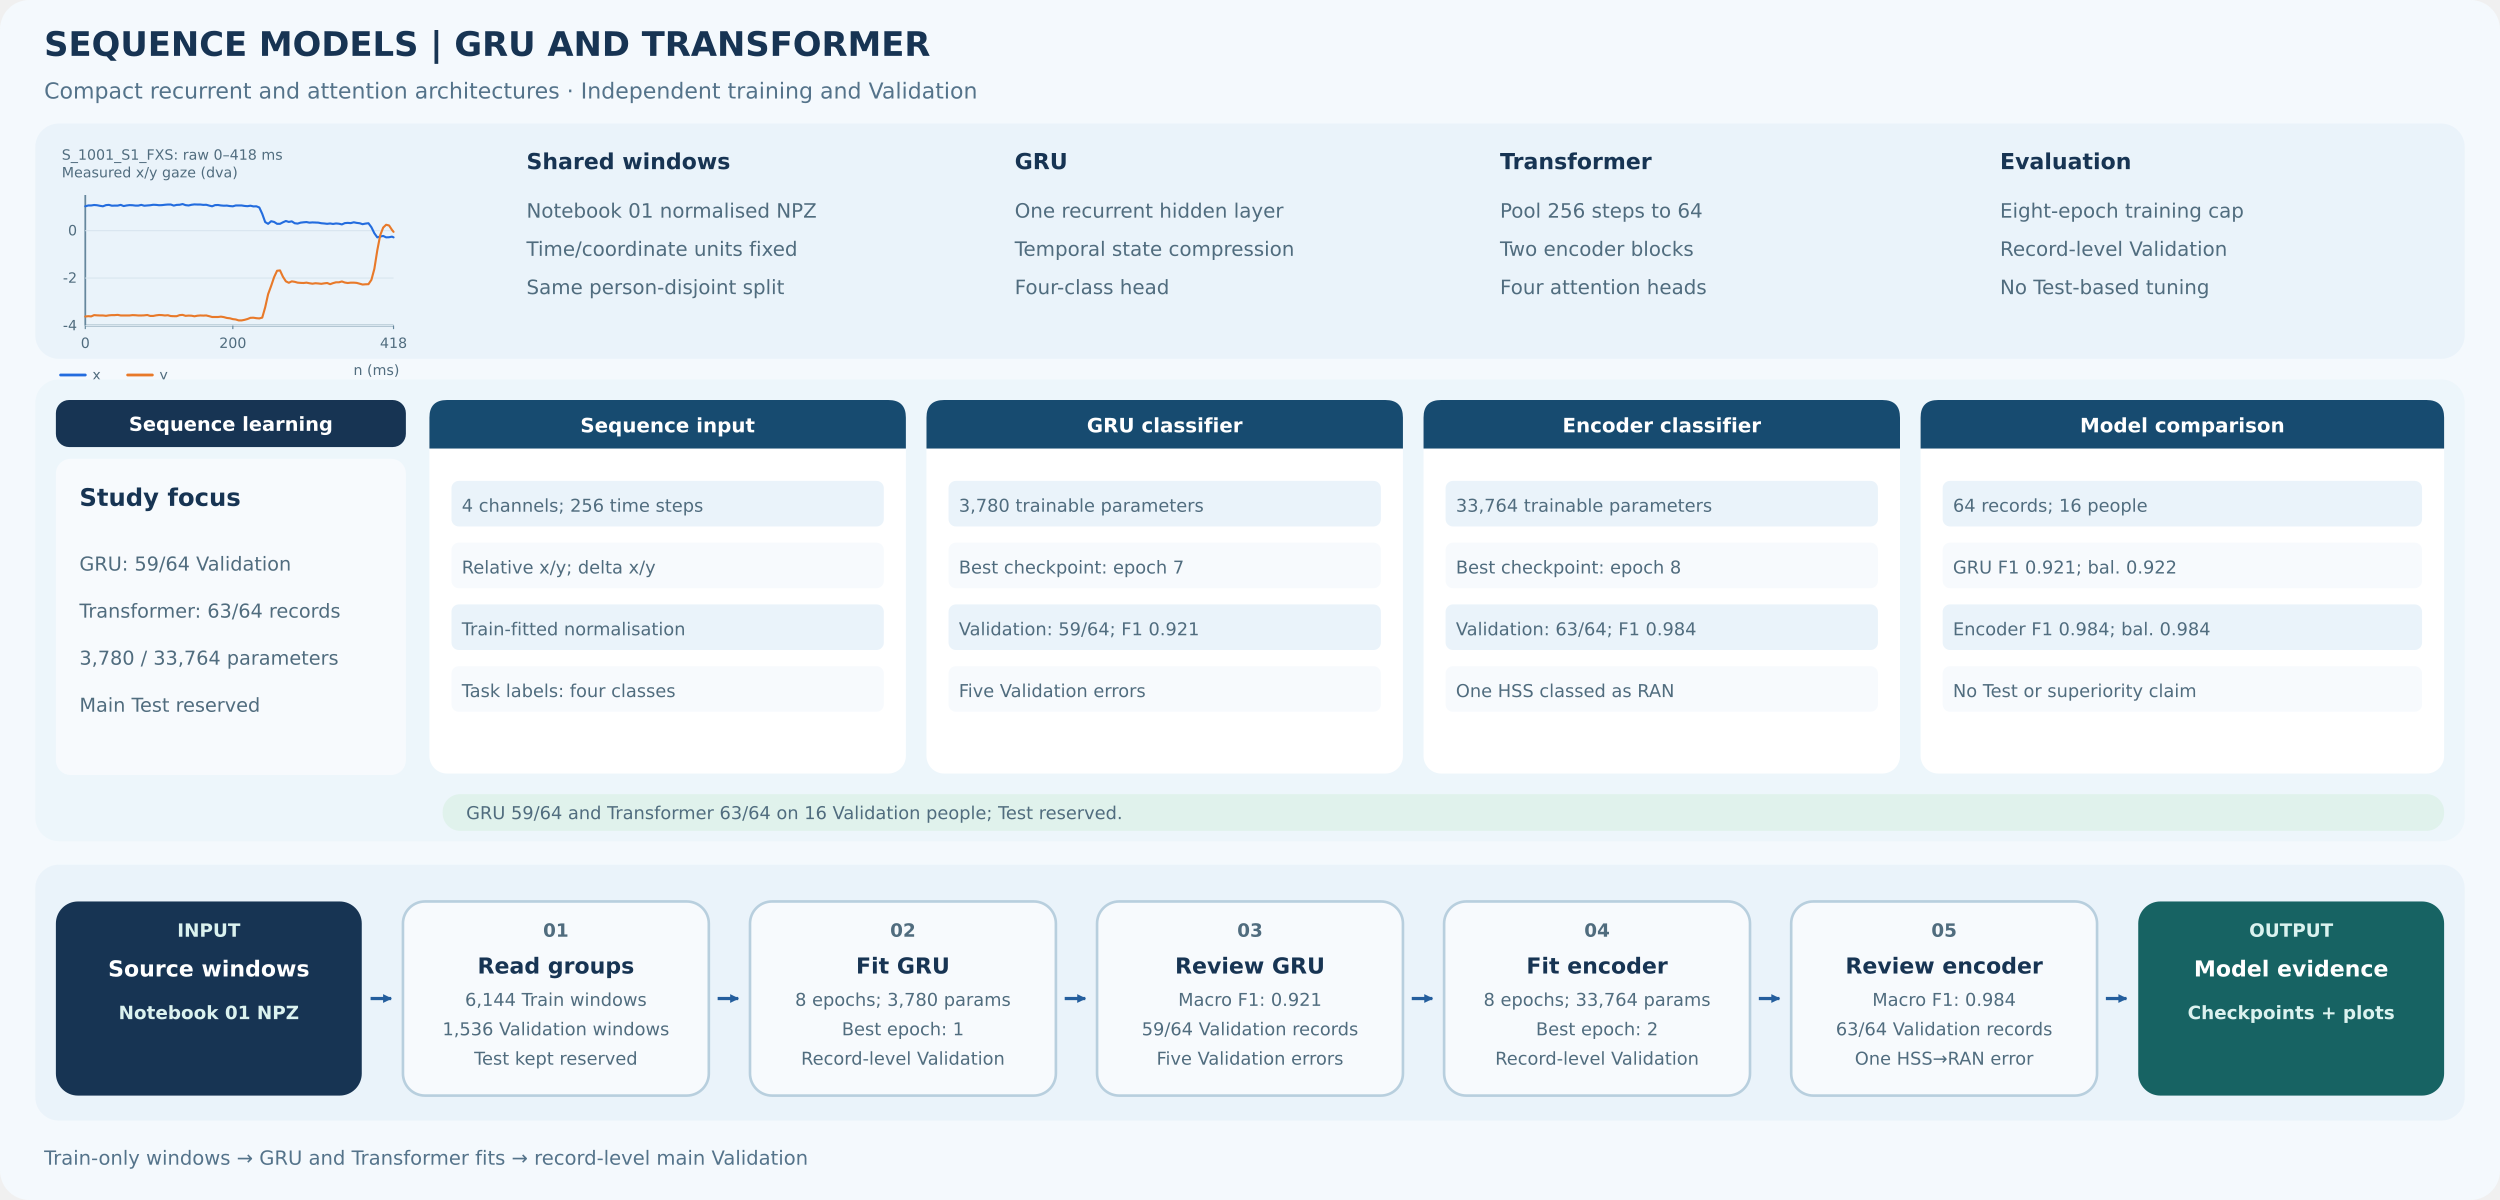
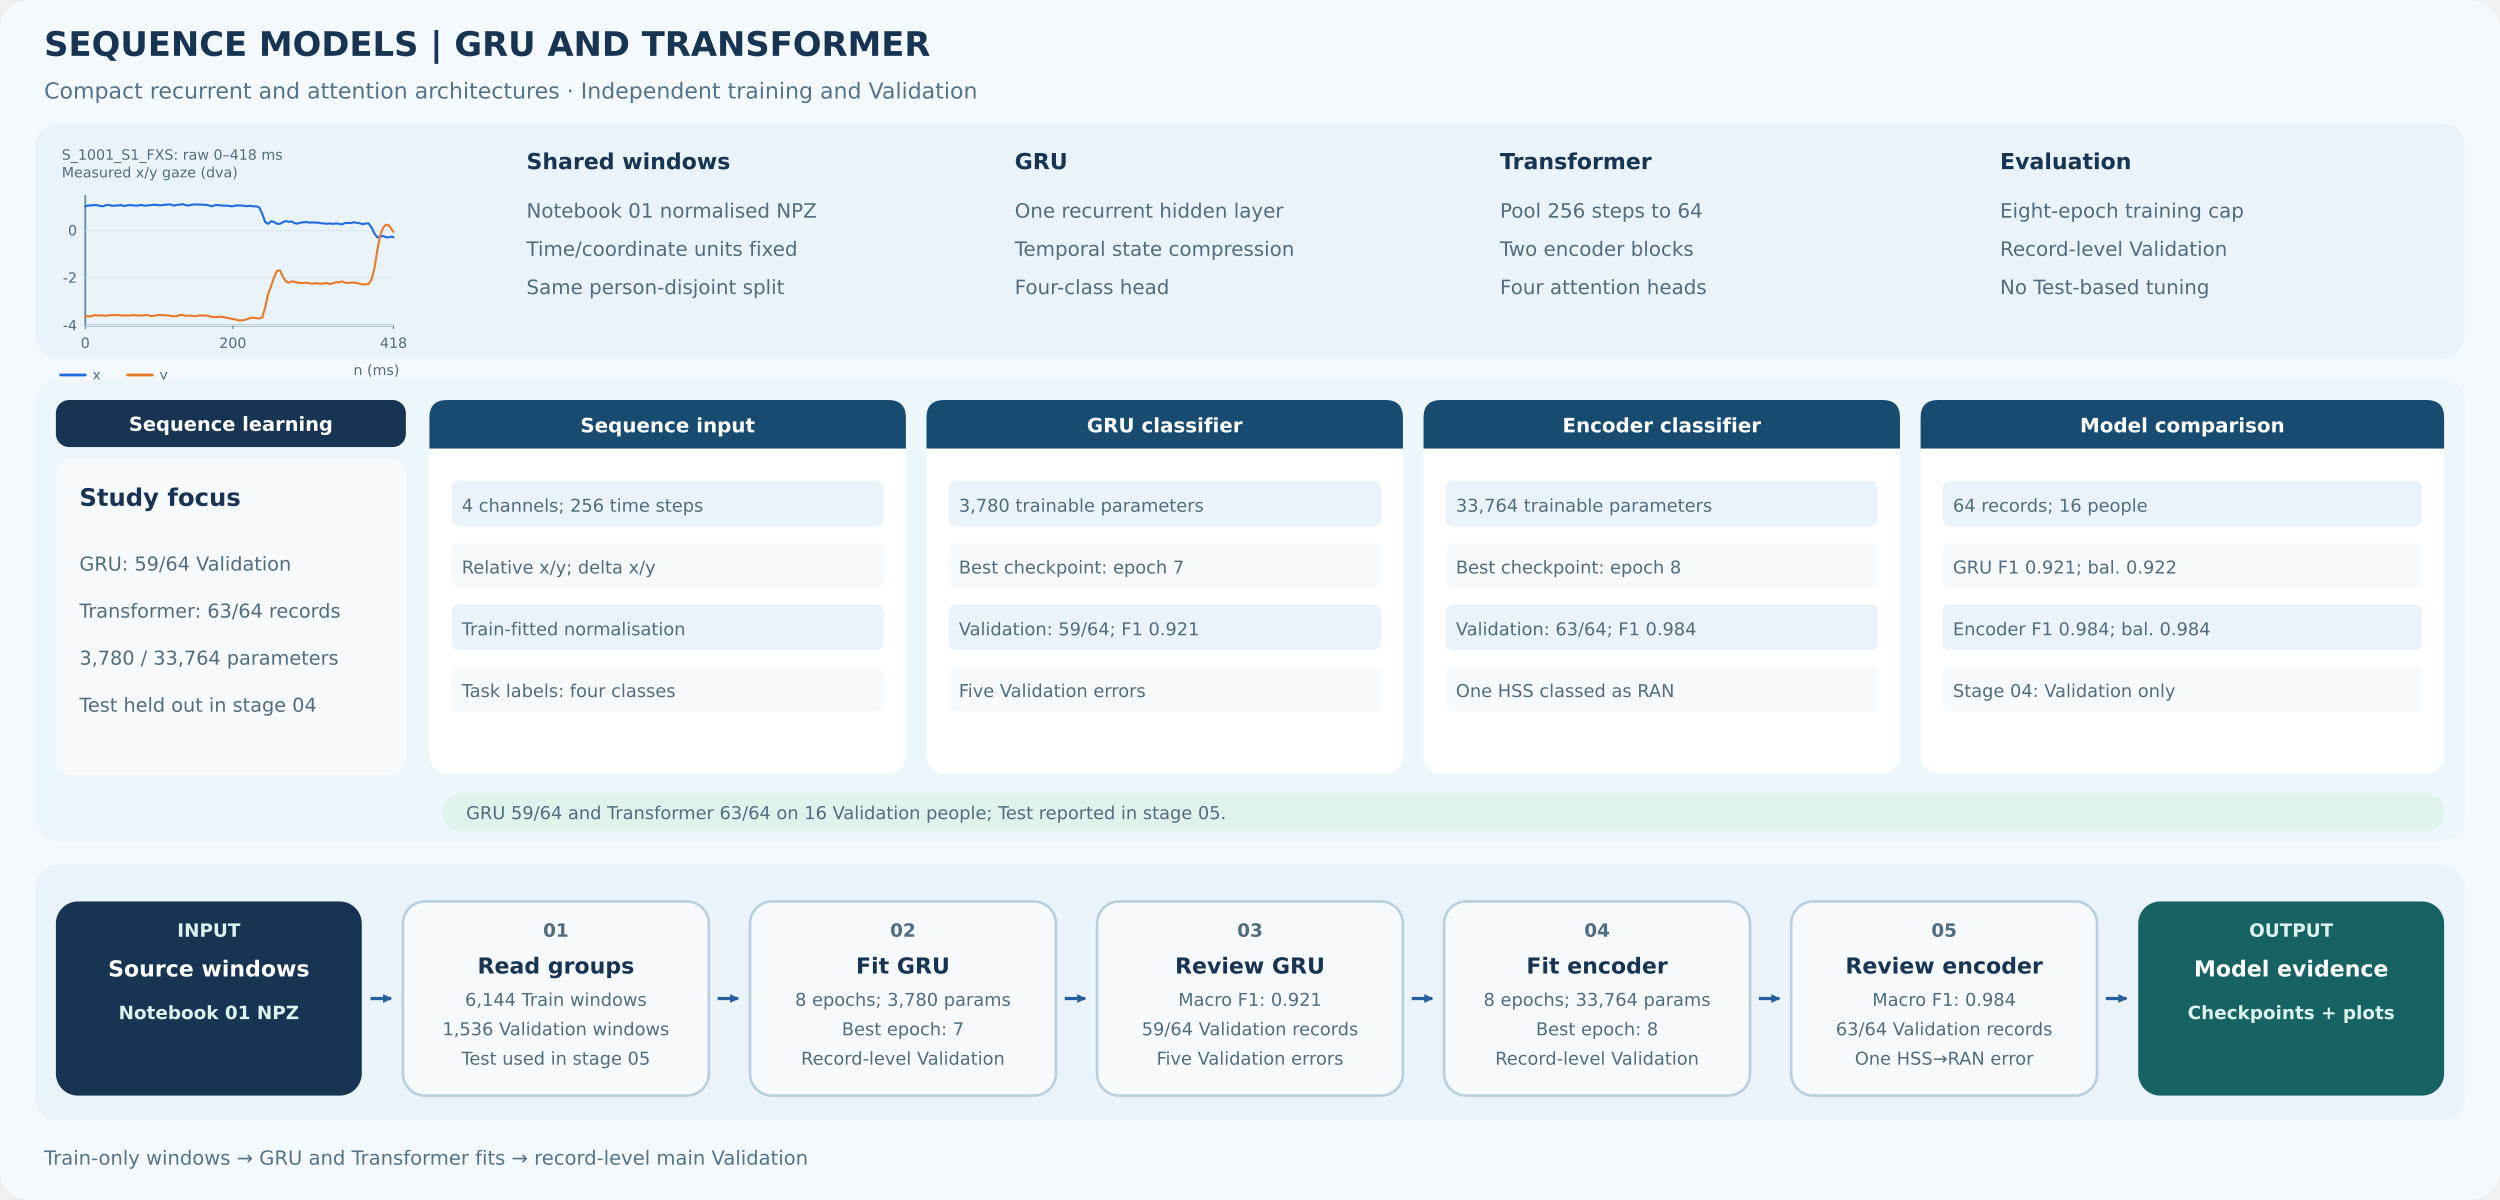
<svg xmlns="http://www.w3.org/2000/svg" width="1700" height="816" viewBox="0 0 1700 816" role="img" aria-labelledby="svg-title svg-desc">
  <defs>
    <style>
.title{font:700 23px DejaVu Sans,Arial,sans-serif;fill:#173453}.subtitle{font:400 15px DejaVu Sans,Arial,sans-serif;fill:#54738A}.sourceheading{font:700 11.5px DejaVu Sans,Arial,sans-serif;fill:#53738A}.sourcebody{font:400 13px DejaVu Sans,Arial,sans-serif;fill:#173453}.ctxhead{font:700 15px DejaVu Sans,Arial,sans-serif;fill:#173453}.ctxbody{font:400 13.5px DejaVu Sans,Arial,sans-serif;fill:#506C7E}.focushead{font:700 16.5px DejaVu Sans,Arial,sans-serif;fill:#173453}.focusbody{font:400 13.1px DejaVu Sans,Arial,sans-serif;fill:#506C7E}.sectionlabel{font:700 13.2px DejaVu Sans,Arial,sans-serif;fill:white}.panelhead{font:700 13.5px DejaVu Sans,Arial,sans-serif;fill:white}.panelbody{font:400 12.1px DejaVu Sans,Arial,sans-serif;fill:#506C7E}.nodeid{font:700 12.5px DejaVu Sans,Arial,sans-serif;fill:#506C7E}.nodetitle{font:700 15px DejaVu Sans,Arial,sans-serif;fill:#173453}.nodedesc{font:400 12.1px DejaVu Sans,Arial,sans-serif;fill:#506C7E}.endnodeid{font:700 12.5px DejaVu Sans,Arial,sans-serif;fill:#DBF2EF}.endnodetitle{font:700 15px DejaVu Sans,Arial,sans-serif;fill:white}.footer{font:400 13.3px DejaVu Sans,Arial,sans-serif;fill:#54738A}.overview-id{font:700 11.3px DejaVu Sans,Arial,sans-serif;fill:#506C7E}.overview-title{font:700 12.9px DejaVu Sans,Arial,sans-serif;fill:#173453}.overview-body{font:400 10.9px DejaVu Sans,Arial,sans-serif;fill:#506C7E}.overview-terminal-id{font:700 11.3px DejaVu Sans,Arial,sans-serif;fill:#DBF2EF}.overview-terminal-title{font:700 12.9px DejaVu Sans,Arial,sans-serif;fill:#FFFFFF}.overview-terminal-body{font:400 10.9px DejaVu Sans,Arial,sans-serif;fill:#DBF2EF}</style>
    <marker id="arr" markerWidth="6" markerHeight="6" refX="5.5" refY="3" orient="auto" markerUnits="userSpaceOnUse">
      <path d="M0 0 L6 3 L0 6 Z" fill="#245E9D" />
    </marker>
  </defs>
  <rect x="0" y="0" width="1700" height="816" rx="20" fill="#F4F9FD" stroke="none" stroke-width="1" />
  <g id="band-0-header">
    <text x="30" y="38" class="title">SEQUENCE MODELS | GRU AND TRANSFORMER</text>
    <text x="30" y="67" class="subtitle">Compact recurrent and attention architectures · Independent training and Validation</text>
  </g>
  <g id="band-1-context">
    <rect x="24" y="84" width="1652" height="160" rx="16" fill="#EAF3FA" stroke-width="2" />
    <g id="source-record" aria-label="Measured horizontal and vertical gaze excerpt from original GazeBase record S_1001_S1_FXS" transform="translate(-204.4 -153) scale(0.8)">
      <text x="308" y="327" class="panelbody">S_1001_S1_FXS: raw 0–418 ms</text>
      <text x="308" y="342" class="panelbody">Measured x/y gaze (dva)</text>
      <line x1="328" y1="357" x2="328" y2="468" stroke="#66879D" stroke-width="1.5" />
      <line x1="328" y1="468" x2="590" y2="468" stroke="#66879D" stroke-width="1.5" />
      <line x1="328" y1="468" x2="590" y2="468" stroke="#D9E6EF" stroke-width="1" />
      <text x="321" y="472" class="panelbody" text-anchor="end">-4</text>
      <line x1="328" y1="427.6" x2="590" y2="427.6" stroke="#D9E6EF" stroke-width="1" />
      <text x="321" y="431.6" class="panelbody" text-anchor="end">-2</text>
      <line x1="328" y1="387.3" x2="590" y2="387.3" stroke="#D9E6EF" stroke-width="1" />
      <text x="321" y="391.3" class="panelbody" text-anchor="end">0</text>
      <line x1="328" y1="468" x2="328" y2="471" stroke="#66879D" stroke-width="1" />
      <text x="328" y="487" class="panelbody" text-anchor="middle">0</text>
      <line x1="453.4" y1="468" x2="453.4" y2="471" stroke="#66879D" stroke-width="1" />
      <text x="453.4" y="487" class="panelbody" text-anchor="middle">200</text>
      <line x1="590" y1="468" x2="590" y2="471" stroke="#66879D" stroke-width="1" />
      <text x="590" y="487" class="panelbody" text-anchor="middle">418</text>
      <path d="M328.0 366.6 L330.5 365.9 L333.0 365.9 L335.5 365.5 L338.0 365.7 L340.5 366.2 L343.0 366.6 L345.6 365.6 L348.1 365.4 L350.6 366.1 L353.1 366.0 L355.6 366.0 L358.1 365.4 L360.6 366.4 L363.1 365.9 L365.6 365.6 L368.1 365.7 L370.6 366.0 L373.1 366.0 L375.6 365.4 L378.1 366.1 L380.7 365.9 L383.2 365.7 L385.7 365.3 L388.2 365.4 L390.7 365.7 L393.2 365.6 L395.7 365.3 L398.2 365.1 L400.7 365.1 L403.2 366.0 L405.7 365.4 L408.2 365.3 L410.7 364.7 L413.2 365.6 L415.8 365.9 L418.3 365.3 L420.8 365.0 L423.3 365.1 L425.8 365.1 L428.3 365.4 L430.8 365.3 L433.3 366.0 L435.8 366.6 L438.3 365.6 L440.8 365.5 L443.3 365.9 L445.8 366.1 L448.3 366.0 L450.9 366.4 L453.4 366.6 L455.9 365.9 L458.4 365.9 L460.9 365.9 L463.4 366.3 L465.9 366.5 L468.4 366.1 L470.9 366.7 L473.4 366.6 L475.9 367.6 L478.4 373.0 L480.9 380.0 L483.4 381.5 L486.0 379.3 L488.5 379.9 L491.0 381.5 L493.5 381.5 L496.0 380.2 L498.5 379.1 L501.0 379.9 L503.5 379.4 L506.0 381.0 L508.5 381.3 L511.0 380.5 L513.5 380.2 L516.0 380.0 L518.5 380.5 L521.1 380.3 L523.6 380.4 L526.1 380.5 L528.6 381.0 L531.1 381.2 L533.6 381.5 L536.1 381.2 L538.6 381.6 L541.1 381.2 L543.6 381.4 L546.1 382.0 L548.6 380.9 L551.1 380.7 L553.6 380.9 L556.2 380.2 L558.7 380.7 L561.2 381.0 L563.7 381.8 L566.2 381.3 L568.7 381.0 L571.2 384.4 L573.7 389.5 L576.2 393.0 L578.7 392.3 L581.2 391.8 L583.7 393.0 L586.2 392.9 L588.7 392.4 L590.0 393.0" fill="none" stroke="#236CDE" stroke-width="1.8" stroke-linecap="round" stroke-linejoin="round" />
      <path d="M328.0 460.3 L330.5 460.0 L333.0 460.2 L335.5 459.1 L338.0 459.3 L340.5 459.4 L343.0 459.4 L345.6 459.7 L348.1 459.3 L350.6 459.1 L353.1 459.1 L355.6 458.9 L358.1 459.4 L360.6 459.4 L363.1 459.4 L365.6 459.4 L368.1 459.1 L370.6 459.2 L373.1 459.4 L375.6 459.4 L378.1 459.3 L380.7 459.0 L383.2 459.8 L385.7 459.8 L388.2 459.3 L390.7 459.0 L393.2 459.1 L395.7 459.4 L398.2 459.2 L400.7 459.9 L403.2 460.0 L405.7 460.0 L408.2 459.1 L410.7 458.9 L413.2 459.7 L415.8 459.5 L418.3 459.6 L420.8 460.1 L423.3 459.6 L425.8 459.4 L428.3 459.5 L430.8 459.4 L433.3 460.0 L435.8 460.7 L438.3 460.7 L440.8 460.7 L443.3 460.4 L445.8 460.8 L448.3 461.5 L450.9 461.8 L453.4 462.5 L455.9 462.8 L458.4 463.6 L460.9 463.6 L463.4 463.1 L465.9 462.4 L468.4 461.4 L470.9 461.3 L473.4 461.7 L475.9 461.9 L478.4 461.2 L480.9 452.5 L483.4 441.3 L486.0 434.2 L488.5 426.8 L491.0 421.4 L493.5 421.1 L496.0 426.5 L498.5 430.4 L501.0 431.6 L503.5 430.4 L506.0 430.8 L508.5 431.5 L511.0 431.7 L513.5 431.8 L516.0 431.5 L518.5 432.0 L521.1 432.4 L523.6 432.0 L526.1 432.2 L528.6 432.5 L531.1 432.1 L533.6 431.8 L536.1 432.8 L538.6 431.9 L541.1 431.2 L543.6 431.2 L546.1 430.5 L548.6 431.4 L551.1 431.8 L553.6 431.5 L556.2 431.5 L558.7 431.7 L561.2 432.4 L563.7 433.1 L566.2 432.9 L568.7 432.8 L571.2 429.1 L573.7 419.8 L576.2 404.0 L578.7 391.1 L581.2 384.7 L583.7 382.3 L586.2 382.9 L588.7 386.7 L590.0 388.3" fill="none" stroke="#E87929" stroke-width="1.8" stroke-linecap="round" stroke-linejoin="round" />
      <path d="M307 510 L328 510" fill="none" stroke="#236CDE" stroke-width="2.4" stroke-linecap="round" stroke-linejoin="round" />
      <text x="334" y="514" class="panelbody">x</text>
      <path d="M364 510 L385 510" fill="none" stroke="#E87929" stroke-width="2.4" stroke-linecap="round" stroke-linejoin="round" />
      <text x="391" y="514" class="panelbody">y</text>
      <text x="595" y="510" class="panelbody" text-anchor="end">n (ms)</text>
    </g>
    <g id="context-1">
      <text x="358" y="115" class="ctxhead">Shared windows</text>
      <text x="358" y="148" class="ctxbody">Notebook 01 normalised NPZ</text>
      <text x="358" y="174" class="ctxbody">Time/coordinate units fixed</text>
      <text x="358" y="200" class="ctxbody">Same person-disjoint split</text>
    </g>
    <g id="context-2">
      <text x="690" y="115" class="ctxhead">GRU</text>
      <text x="690" y="148" class="ctxbody">One recurrent hidden layer</text>
      <text x="690" y="174" class="ctxbody">Temporal state compression</text>
      <text x="690" y="200" class="ctxbody">Four-class head</text>
    </g>
    <g id="context-3">
      <text x="1020" y="115" class="ctxhead">Transformer</text>
      <text x="1020" y="148" class="ctxbody">Pool 256 steps to 64</text>
      <text x="1020" y="174" class="ctxbody">Two encoder blocks</text>
      <text x="1020" y="200" class="ctxbody">Four attention heads</text>
    </g>
    <g id="context-4">
      <text x="1360" y="115" class="ctxhead">Evaluation</text>
      <text x="1360" y="148" class="ctxbody">Eight-epoch training cap</text>
      <text x="1360" y="174" class="ctxbody">Record-level Validation</text>
      <text x="1360" y="200" class="ctxbody">No Test-based tuning</text>
    </g>
  </g>
  <g id="band-2-analysis">
    <rect x="24" y="258" width="1652" height="314" rx="16" fill="#EDF6FB" stroke-width="1.5" />
    <g id="focus">
      <rect x="38" y="272" width="238" height="32" rx="9" fill="#173453" stroke-width="1.5" />
      <text x="157" y="293" class="sectionlabel" text-anchor="middle">Sequence learning</text>
      <rect x="38" y="312" width="238" height="215" rx="10" fill="#F7FAFD" stroke-width="1.5" />
      <text x="54" y="344" class="focushead">Study focus</text>
      <text x="54" y="388" class="focusbody">GRU: 59/64 Validation</text>
      <text x="54" y="420" class="focusbody">Transformer: 63/64 records</text>
      <text x="54" y="452" class="focusbody">3,780 / 33,764 parameters</text>
-       <text x="54" y="484" class="focusbody">Main Test reserved</text>
+       <text x="54" y="484" class="focusbody">Test held out in stage 04</text>
    </g>
    <g id="panels">
      <g id="panel-1">
        <rect x="292" y="272" width="324" height="254" rx="12" fill="#FFFFFF" stroke-width="1.5" />
        <path d="M304 272 H604 Q616 272 616 284 V305 H292 V284 Q292 272 304 272Z" fill="#174B70" />
        <text x="454" y="294" class="panelhead" text-anchor="middle">Sequence input</text>
        <g id="scientific-panel-1">
          <rect x="307" y="327" width="294" height="31" rx="5" fill="#EAF3FA" stroke-width="0" />
          <text x="314" y="348" class="panelbody">4 channels; 256 time steps</text>
          <rect x="307" y="369" width="294" height="31" rx="5" fill="#F7FAFD" stroke-width="0" />
          <text x="314" y="390" class="panelbody">Relative x/y; delta x/y</text>
          <rect x="307" y="411" width="294" height="31" rx="5" fill="#EAF3FA" stroke-width="0" />
          <text x="314" y="432" class="panelbody">Train-fitted normalisation</text>
          <rect x="307" y="453" width="294" height="31" rx="5" fill="#F7FAFD" stroke-width="0" />
          <text x="314" y="474" class="panelbody">Task labels: four classes</text>
        </g>
      </g>
      <g id="panel-2">
        <rect x="630" y="272" width="324" height="254" rx="12" fill="#FFFFFF" stroke-width="1.5" />
        <path d="M642 272 H942 Q954 272 954 284 V305 H630 V284 Q630 272 642 272Z" fill="#174B70" />
        <text x="792" y="294" class="panelhead" text-anchor="middle">GRU classifier</text>
        <g id="scientific-panel-2">
          <rect x="645" y="327" width="294" height="31" rx="5" fill="#EAF3FA" stroke-width="0" />
          <text x="652" y="348" class="panelbody">3,780 trainable parameters</text>
          <rect x="645" y="369" width="294" height="31" rx="5" fill="#F7FAFD" stroke-width="0" />
          <text x="652" y="390" class="panelbody">Best checkpoint: epoch 7</text>
          <rect x="645" y="411" width="294" height="31" rx="5" fill="#EAF3FA" stroke-width="0" />
          <text x="652" y="432" class="panelbody">Validation: 59/64; F1 0.921</text>
          <rect x="645" y="453" width="294" height="31" rx="5" fill="#F7FAFD" stroke-width="0" />
          <text x="652" y="474" class="panelbody">Five Validation errors</text>
        </g>
      </g>
      <g id="panel-3">
        <rect x="968" y="272" width="324" height="254" rx="12" fill="#FFFFFF" stroke-width="1.5" />
        <path d="M980 272 H1280 Q1292 272 1292 284 V305 H968 V284 Q968 272 980 272Z" fill="#174B70" />
        <text x="1130" y="294" class="panelhead" text-anchor="middle">Encoder classifier</text>
        <g id="scientific-panel-3">
          <rect x="983" y="327" width="294" height="31" rx="5" fill="#EAF3FA" stroke-width="0" />
          <text x="990" y="348" class="panelbody">33,764 trainable parameters</text>
          <rect x="983" y="369" width="294" height="31" rx="5" fill="#F7FAFD" stroke-width="0" />
          <text x="990" y="390" class="panelbody">Best checkpoint: epoch 8</text>
          <rect x="983" y="411" width="294" height="31" rx="5" fill="#EAF3FA" stroke-width="0" />
          <text x="990" y="432" class="panelbody">Validation: 63/64; F1 0.984</text>
          <rect x="983" y="453" width="294" height="31" rx="5" fill="#F7FAFD" stroke-width="0" />
          <text x="990" y="474" class="panelbody">One HSS classed as RAN</text>
        </g>
      </g>
      <g id="panel-4">
        <rect x="1306" y="272" width="356" height="254" rx="12" fill="#FFFFFF" stroke-width="1.5" />
        <path d="M1318 272 H1650 Q1662 272 1662 284 V305 H1306 V284 Q1306 272 1318 272Z" fill="#174B70" />
        <text x="1484" y="294" class="panelhead" text-anchor="middle">Model comparison</text>
        <g id="scientific-panel-4">
          <rect x="1321" y="327" width="326" height="31" rx="5" fill="#EAF3FA" stroke-width="0" />
          <text x="1328" y="348" class="panelbody">64 records; 16 people</text>
          <rect x="1321" y="369" width="326" height="31" rx="5" fill="#F7FAFD" stroke-width="0" />
          <text x="1328" y="390" class="panelbody">GRU F1 0.921; bal. 0.922</text>
          <rect x="1321" y="411" width="326" height="31" rx="5" fill="#EAF3FA" stroke-width="0" />
          <text x="1328" y="432" class="panelbody">Encoder F1 0.984; bal. 0.984</text>
          <rect x="1321" y="453" width="326" height="31" rx="5" fill="#F7FAFD" stroke-width="0" />
-           <text x="1328" y="474" class="panelbody">No Test or superiority claim</text>
+           <text x="1328" y="474" class="panelbody">Stage 04: Validation only</text>
        </g>
      </g>
    </g>
    <g id="scientific-note">
      <rect x="301" y="540" width="1361" height="25" rx="12" fill="#E0F2EC" stroke-width="1.5" />
-       <text x="317" y="557" class="panelbody">GRU 59/64 and Transformer 63/64 on 16 Validation people; Test reserved.</text>
+       <text x="317" y="557" class="panelbody">GRU 59/64 and Transformer 63/64 on 16 Validation people; Test reported in stage 05.</text>
    </g>
  </g>
  <g id="band-3-workflow">
    <rect x="24" y="588" width="1652" height="174" rx="16" fill="#EAF3FA" stroke-width="2" />
    <g id="nodes">
      <g id="node-0">
        <rect x="38" y="613" width="208" height="132" rx="15" fill="#173453" stroke-width="1.8" />
        <text x="142" y="637" class="endnodeid" text-anchor="middle">INPUT</text>
        <text x="142" y="664" class="endnodetitle" text-anchor="middle">Source windows</text>
        <text x="142" y="693" class="endnodeid" text-anchor="middle">Notebook 01 NPZ</text>
      </g>
      <g id="node-1">
        <rect x="274" y="613" width="208" height="132" rx="15" fill="#F7FAFD" stroke="#B8CFDE" stroke-width="1.8" />
        <text x="378" y="637" class="nodeid" text-anchor="middle">01</text>
        <text x="378" y="662" class="nodetitle" text-anchor="middle">Read groups</text>
        <text x="378" y="684" class="nodedesc" text-anchor="middle">6,144 Train windows</text>
        <text x="378" y="704" class="nodedesc" text-anchor="middle">1,536 Validation windows</text>
-         <text x="378" y="724" class="nodedesc" text-anchor="middle">Test kept reserved</text>
+         <text x="378" y="724" class="nodedesc" text-anchor="middle">Test used in stage 05</text>
      </g>
      <g id="node-2">
        <rect x="510" y="613" width="208" height="132" rx="15" fill="#F7FAFD" stroke="#B8CFDE" stroke-width="1.8" />
        <text x="614" y="637" class="nodeid" text-anchor="middle">02</text>
        <text x="614" y="662" class="nodetitle" text-anchor="middle">Fit GRU</text>
        <text x="614" y="684" class="nodedesc" text-anchor="middle">8 epochs; 3,780 params</text>
-         <text x="614" y="704" class="nodedesc" text-anchor="middle">Best epoch: 1</text>
+         <text x="614" y="704" class="nodedesc" text-anchor="middle">Best epoch: 7</text>
        <text x="614" y="724" class="nodedesc" text-anchor="middle">Record-level Validation</text>
      </g>
      <g id="node-3">
        <rect x="746" y="613" width="208" height="132" rx="15" fill="#F7FAFD" stroke="#B8CFDE" stroke-width="1.8" />
        <text x="850" y="637" class="nodeid" text-anchor="middle">03</text>
        <text x="850" y="662" class="nodetitle" text-anchor="middle">Review GRU</text>
        <text x="850" y="684" class="nodedesc" text-anchor="middle">Macro F1: 0.921</text>
        <text x="850" y="704" class="nodedesc" text-anchor="middle">59/64 Validation records</text>
        <text x="850" y="724" class="nodedesc" text-anchor="middle">Five Validation errors</text>
      </g>
      <g id="node-4">
        <rect x="982" y="613" width="208" height="132" rx="15" fill="#F7FAFD" stroke="#B8CFDE" stroke-width="1.8" />
        <text x="1086" y="637" class="nodeid" text-anchor="middle">04</text>
        <text x="1086" y="662" class="nodetitle" text-anchor="middle">Fit encoder</text>
        <text x="1086" y="684" class="nodedesc" text-anchor="middle">8 epochs; 33,764 params</text>
-         <text x="1086" y="704" class="nodedesc" text-anchor="middle">Best epoch: 2</text>
+         <text x="1086" y="704" class="nodedesc" text-anchor="middle">Best epoch: 8</text>
        <text x="1086" y="724" class="nodedesc" text-anchor="middle">Record-level Validation</text>
      </g>
      <g id="node-5">
        <rect x="1218" y="613" width="208" height="132" rx="15" fill="#F7FAFD" stroke="#B8CFDE" stroke-width="1.8" />
        <text x="1322" y="637" class="nodeid" text-anchor="middle">05</text>
        <text x="1322" y="662" class="nodetitle" text-anchor="middle">Review encoder</text>
        <text x="1322" y="684" class="nodedesc" text-anchor="middle">Macro F1: 0.984</text>
        <text x="1322" y="704" class="nodedesc" text-anchor="middle">63/64 Validation records</text>
        <text x="1322" y="724" class="nodedesc" text-anchor="middle">One HSS→RAN error</text>
      </g>
      <g id="node-6">
        <rect x="1454" y="613" width="208" height="132" rx="15" fill="#176363" stroke-width="1.8" />
        <text x="1558" y="637" class="endnodeid" text-anchor="middle">OUTPUT</text>
        <text x="1558" y="664" class="endnodetitle" text-anchor="middle">Model evidence</text>
        <text x="1558" y="693" class="endnodeid" text-anchor="middle">Checkpoints + plots</text>
      </g>
    </g>
    <g id="connectors">
      <line x1="252" y1="679" x2="266" y2="679" stroke="#245E9D" stroke-width="2.2" marker-end="url(#arr)" />
      <line x1="488" y1="679" x2="502" y2="679" stroke="#245E9D" stroke-width="2.2" marker-end="url(#arr)" />
      <line x1="724" y1="679" x2="738" y2="679" stroke="#245E9D" stroke-width="2.2" marker-end="url(#arr)" />
      <line x1="960" y1="679" x2="974" y2="679" stroke="#245E9D" stroke-width="2.2" marker-end="url(#arr)" />
      <line x1="1196" y1="679" x2="1210" y2="679" stroke="#245E9D" stroke-width="2.2" marker-end="url(#arr)" />
      <line x1="1432" y1="679" x2="1446" y2="679" stroke="#245E9D" stroke-width="2.2" marker-end="url(#arr)" />
    </g>
  </g>
  <g id="band-4-summary">
    <text x="30" y="792" class="footer">Train-only windows → GRU and Transformer fits → record-level main Validation</text>
  </g>
</svg>
